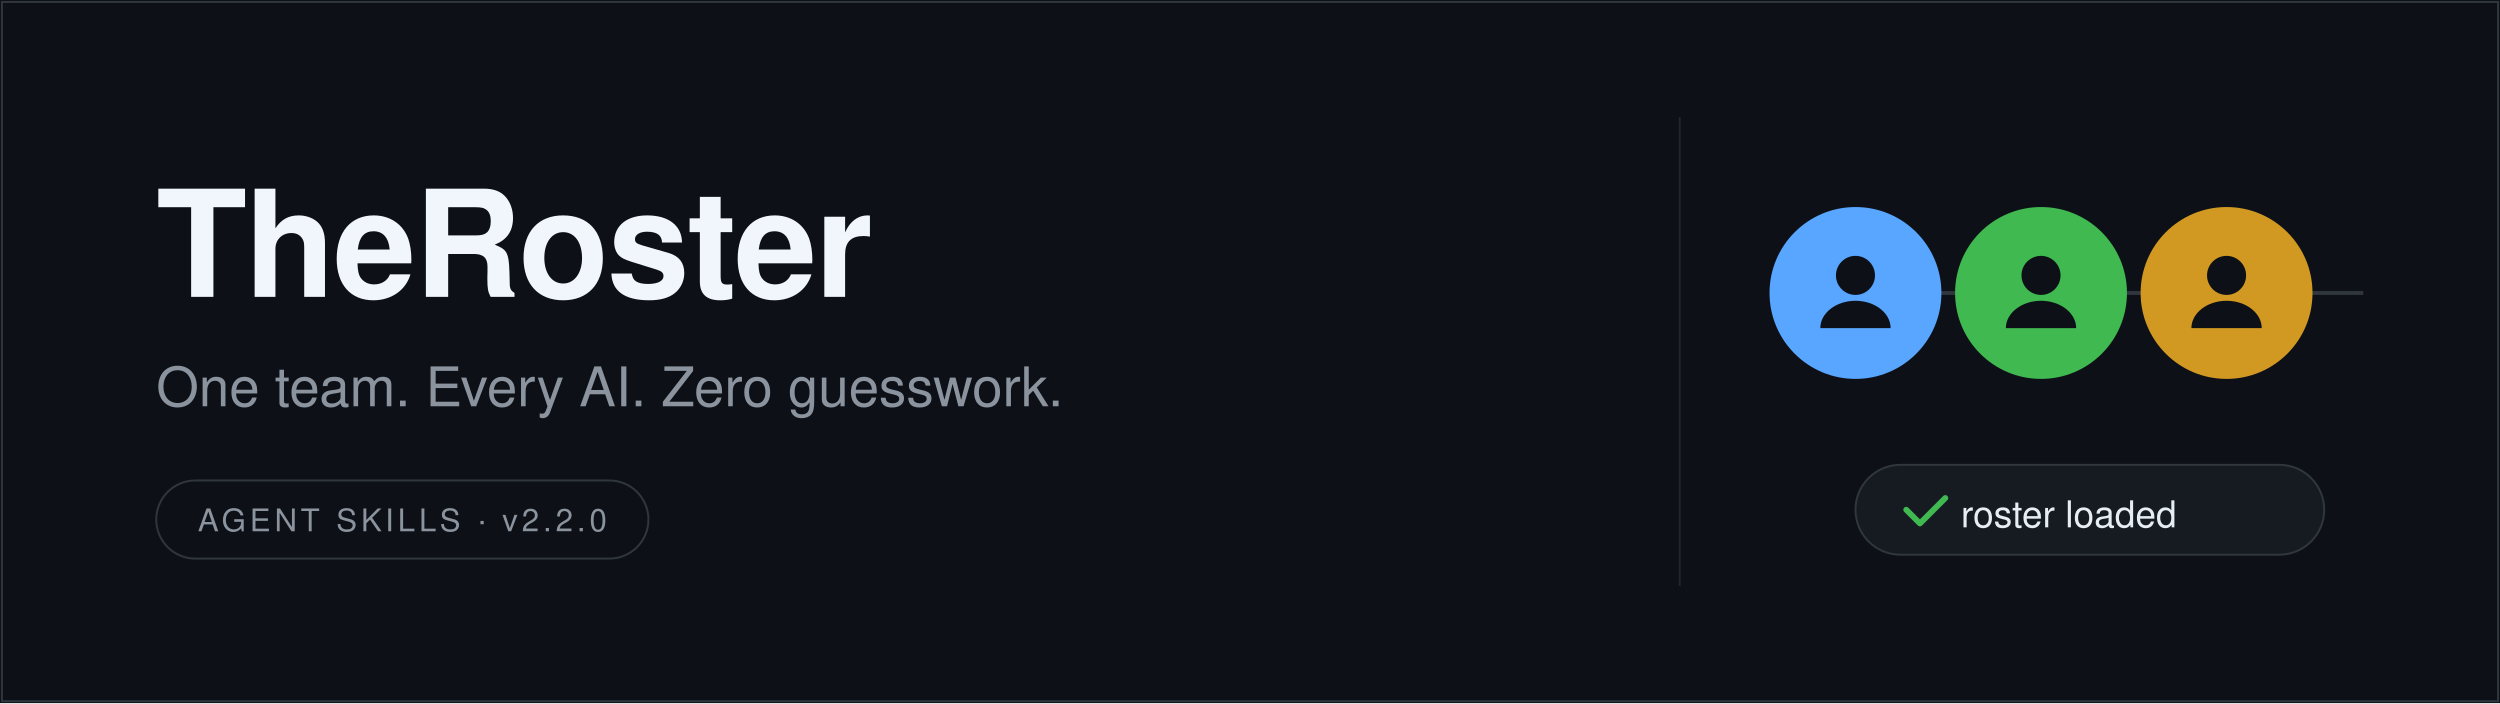
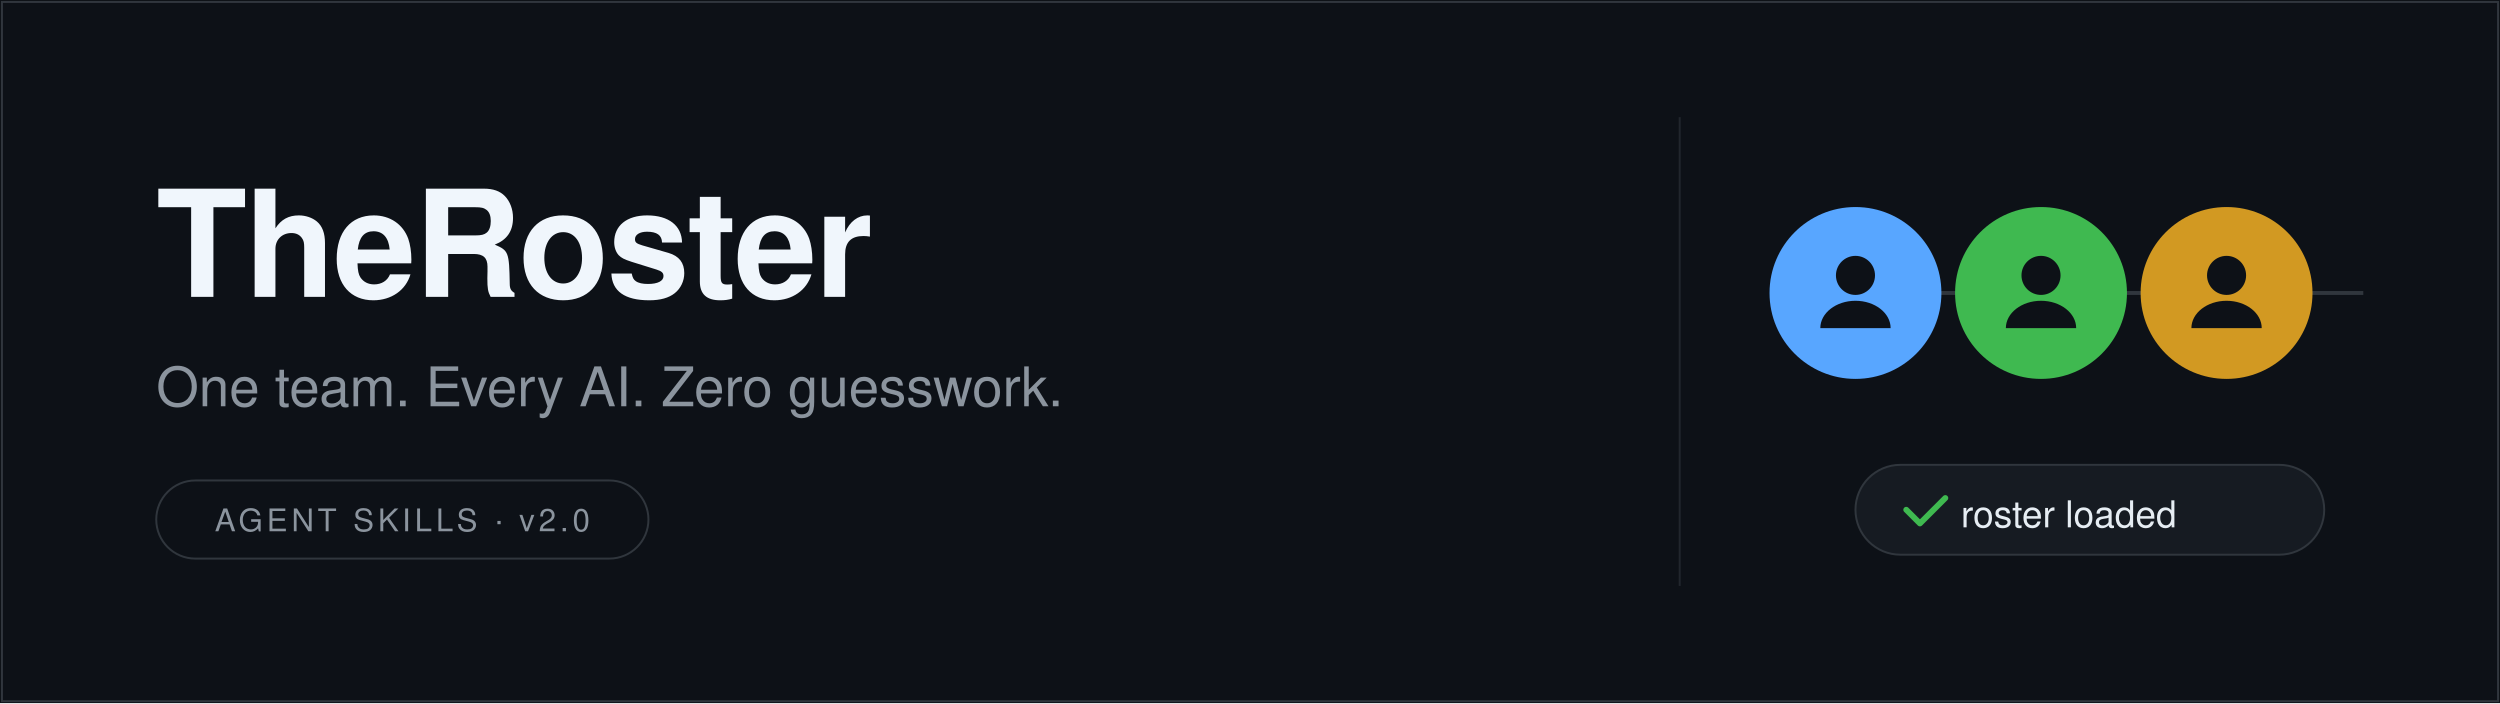
<svg xmlns="http://www.w3.org/2000/svg" width="1280" height="360" viewBox="0 0 1280 360" role="img" aria-label="TheRoster — One team. Every AI. Zero guesswork.">
  <rect width="1280" height="360" fill="#0d1117" />
  <rect x="1" y="1" width="1278" height="358" fill="none" stroke="#30363d" stroke-width="1" />
  <line x1="860" y1="60" x2="860" y2="300" stroke="#21262d" stroke-width="1" />
  <text x="80" y="152" font-family="-apple-system, 'Segoe UI', Helvetica, Arial, sans-serif" font-size="76" font-weight="800" fill="#f0f6fc" letter-spacing="-1">TheRoster</text>
  <text x="80" y="208" font-family="-apple-system, 'Segoe UI', Helvetica, Arial, sans-serif" font-size="28" fill="#8b949e">One team. Every AI. Zero guesswork.</text>
  <rect x="80" y="246" width="252" height="40" rx="20" fill="none" stroke="#30363d" stroke-width="1" />
-   <text x="206" y="272" font-family="-apple-system, 'Segoe UI', Helvetica, Arial, sans-serif" font-size="16" letter-spacing="2" fill="#8b949e" text-anchor="middle">AGENT SKILLS · v2.2.0</text>
+   <text x="206" y="272" font-family="-apple-system, 'Segoe UI', Helvetica, Arial, sans-serif" font-size="16" letter-spacing="2" fill="#8b949e" text-anchor="middle">AGENT SKILLS · v2.0</text>
  <line x1="920" y1="150" x2="1210" y2="150" stroke="#30363d" stroke-width="2" />
  <g>
    <circle cx="950" cy="150" r="44" fill="#58a6ff" />
    <circle cx="950" cy="141" r="10" fill="#0d1117" />
    <path d="M 932 168 A 18 14 0 0 1 968 168 Z" fill="#0d1117" />
  </g>
  <g>
    <circle cx="1045" cy="150" r="44" fill="#3fb950" />
    <circle cx="1045" cy="141" r="10" fill="#0d1117" />
    <path d="M 1027 168 A 18 14 0 0 1 1063 168 Z" fill="#0d1117" />
  </g>
  <g>
    <circle cx="1140" cy="150" r="44" fill="#d29922" />
    <circle cx="1140" cy="141" r="10" fill="#0d1117" />
    <path d="M 1122 168 A 18 14 0 0 1 1158 168 Z" fill="#0d1117" />
  </g>
  <rect x="950" y="238" width="240" height="46" rx="23" fill="#161b22" stroke="#30363d" stroke-width="1" />
  <path d="M 976 261 l 7 7 l 13 -13" fill="none" stroke="#3fb950" stroke-width="3" stroke-linecap="round" stroke-linejoin="round" />
  <text x="1004" y="270" font-family="-apple-system, 'Segoe UI', Helvetica, Arial, sans-serif" font-size="19" fill="#e6edf3">roster loaded</text>
</svg>
